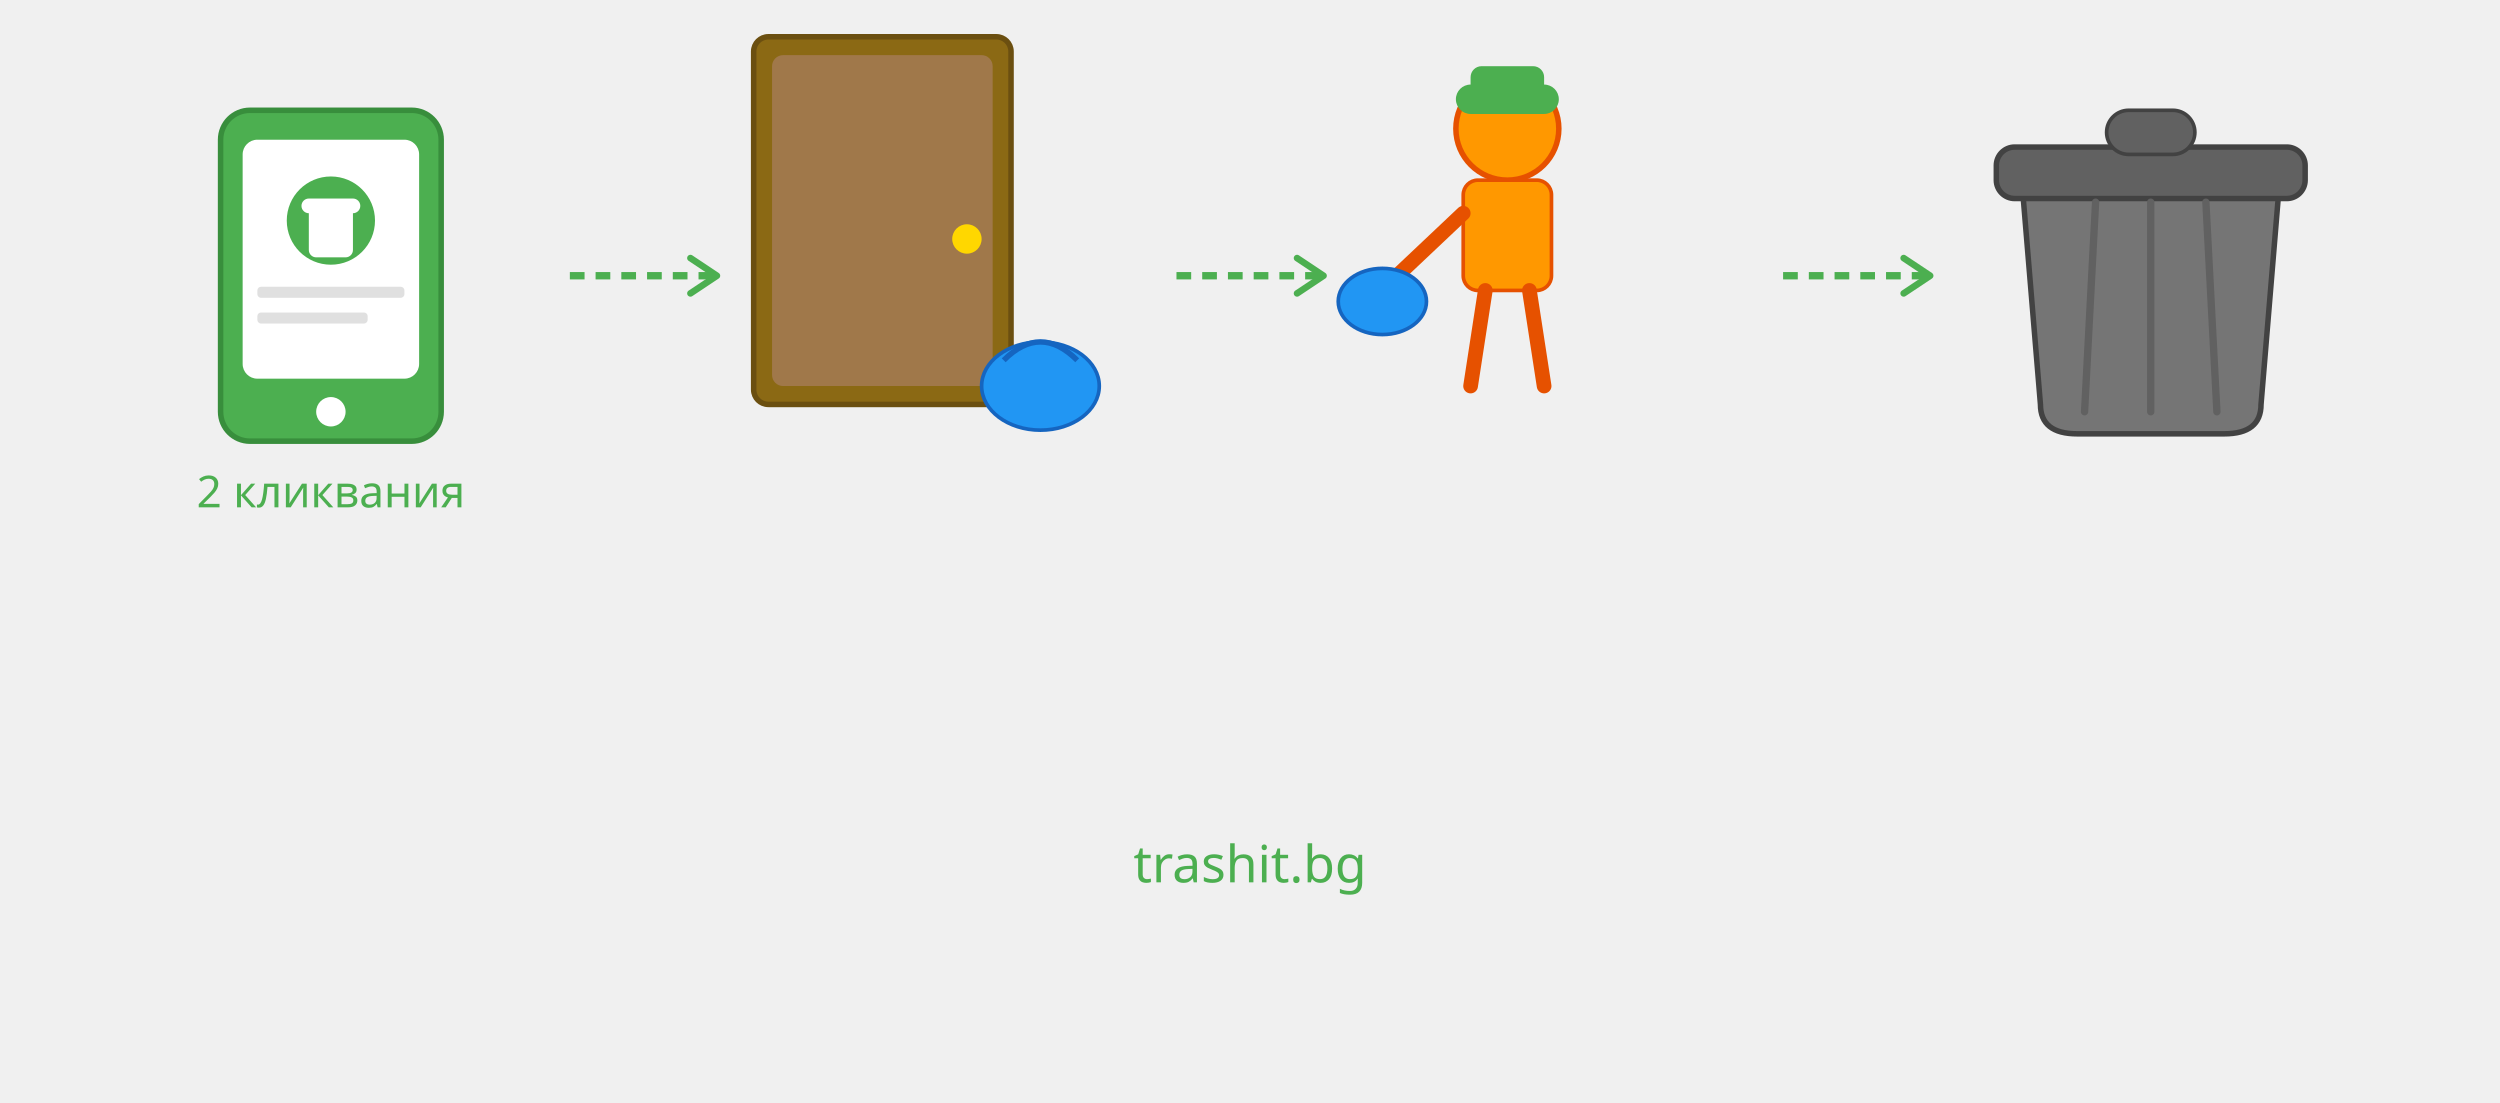
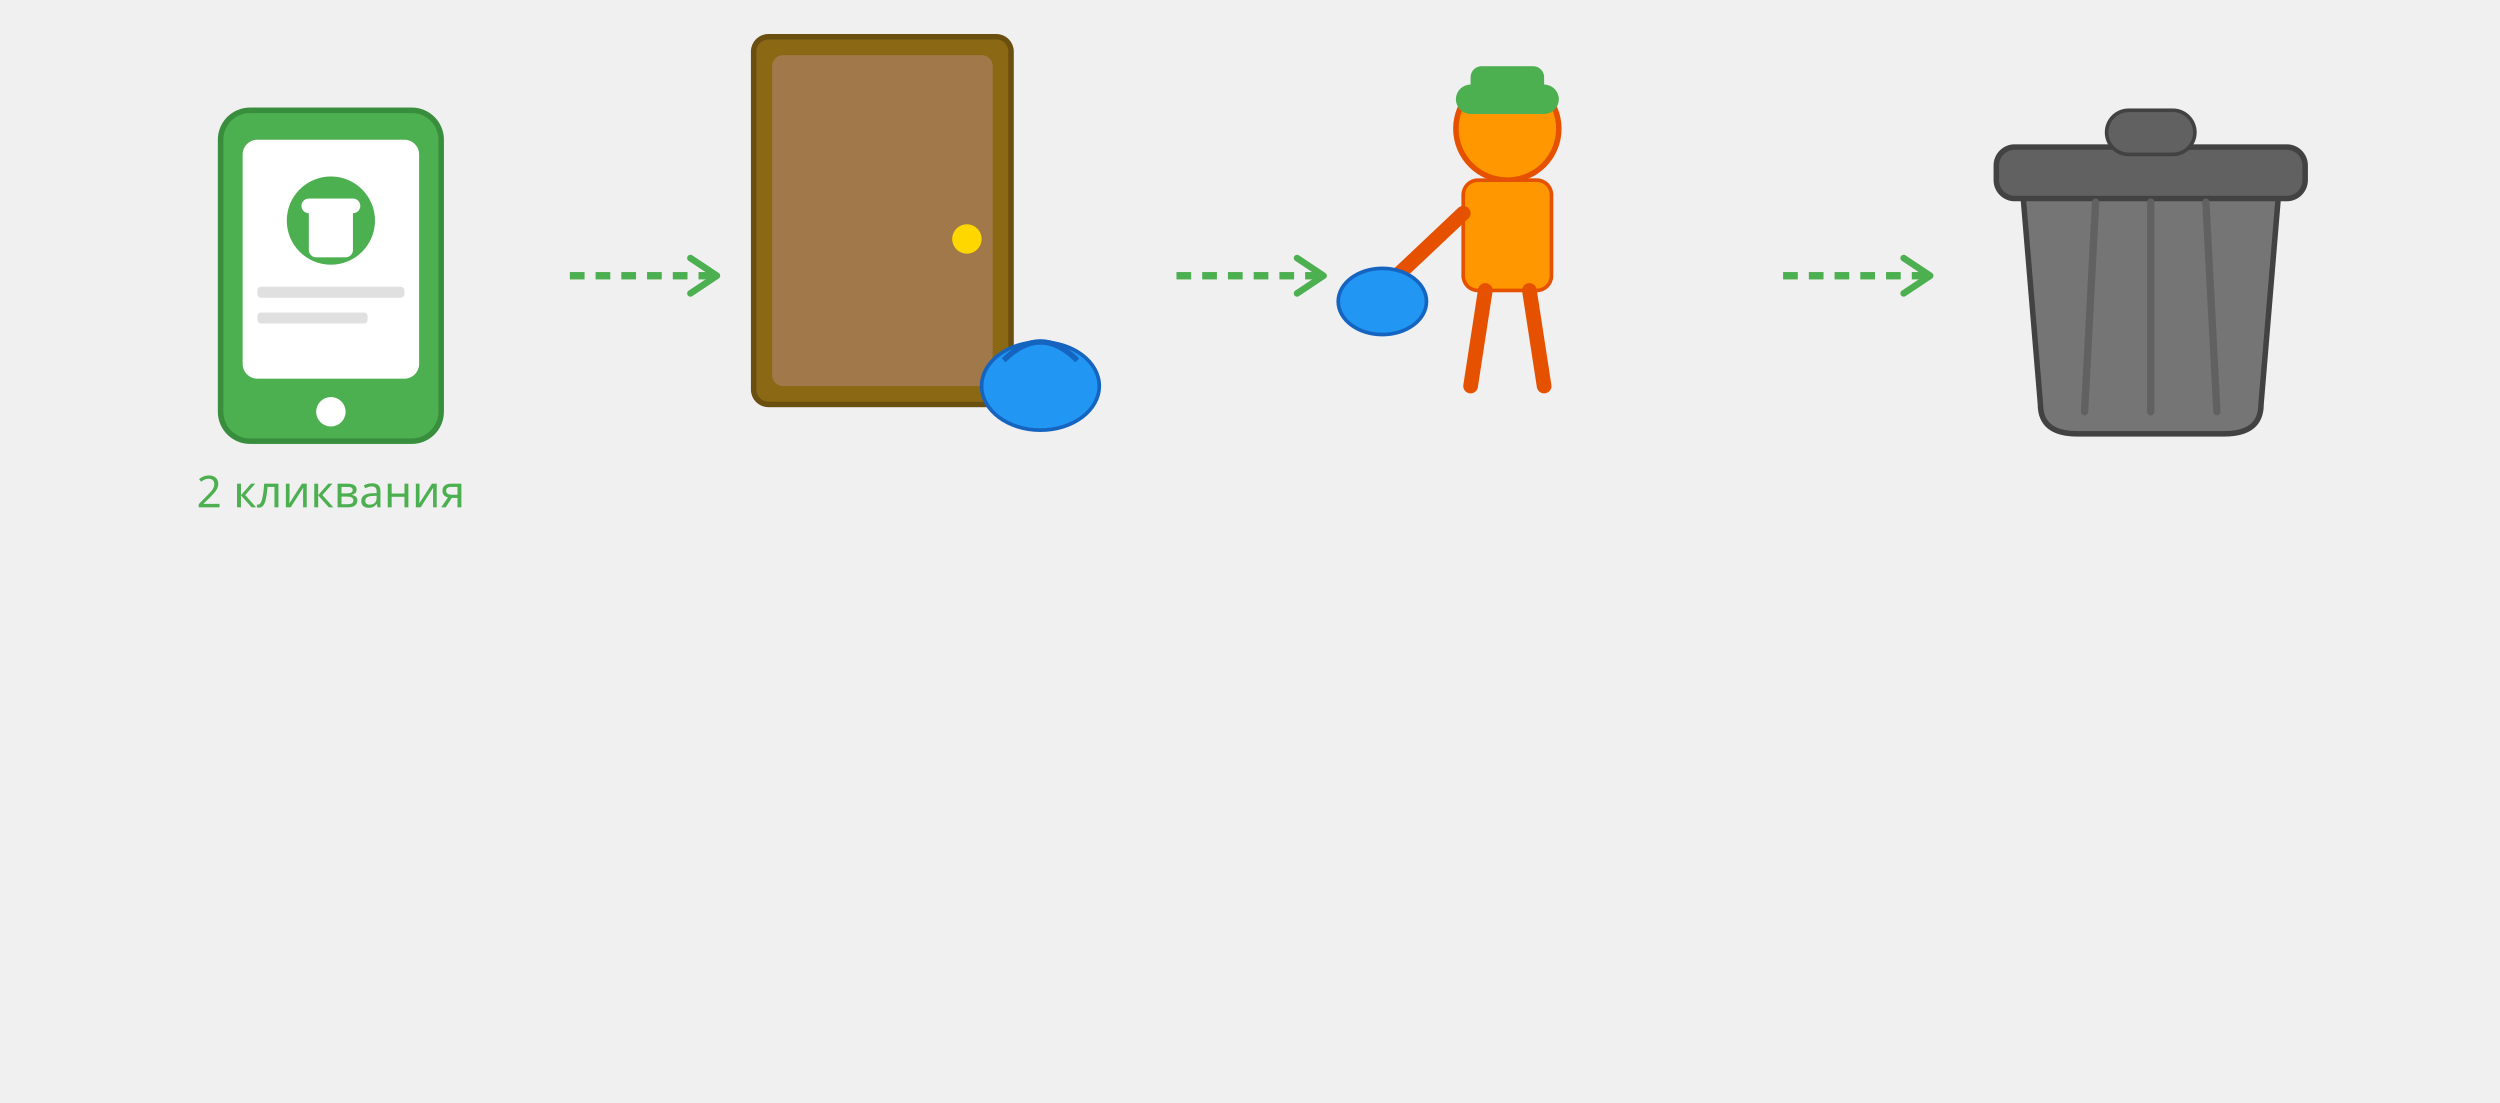
<svg xmlns="http://www.w3.org/2000/svg" width="680" height="300" viewBox="0 0 680 300">
  <defs>
    <marker id="arrow" viewBox="0 0 10 10" refX="8" refY="5" markerWidth="6" markerHeight="6" orient="auto-start-reverse">
      <path d="M2 1L8 5L2 9" fill="none" stroke="context-stroke" stroke-width="1.5" stroke-linecap="round" stroke-linejoin="round" />
    </marker>
  </defs>
  <g transform="translate(40, 30)">
    <rect x="20" y="0" width="60" height="90" rx="8" fill="#4CAF50" stroke="#388E3C" stroke-width="1.5" />
    <rect x="26" y="8" width="48" height="65" rx="4" fill="white" />
    <circle cx="50" cy="82" r="4" fill="white" />
    <circle cx="50" cy="30" r="12" fill="#4CAF50" />
    <rect x="44" y="26" width="12" height="14" rx="2" fill="white" />
    <rect x="42" y="24" width="16" height="4" rx="2" fill="white" />
    <rect x="30" y="48" width="40" height="3" rx="1" fill="#e0e0e0" />
    <rect x="30" y="55" width="30" height="3" rx="1" fill="#e0e0e0" />
    <text x="50" y="108" text-anchor="middle" font-size="12" fill="#4CAF50" font-family="sans-serif">2 кликвания</text>
  </g>
  <line x1="155" y1="75" x2="195" y2="75" stroke="#4CAF50" stroke-width="2" marker-end="url(#arrow)" stroke-dasharray="4,3" />
  <g transform="translate(195, 10)">
    <rect x="10" y="0" width="70" height="100" rx="4" fill="#8B6914" stroke="#6B4F10" stroke-width="1.5" />
    <rect x="15" y="5" width="60" height="90" rx="3" fill="#A0784A" />
    <circle cx="68" cy="55" r="4" fill="#FFD700" />
    <ellipse cx="88" cy="95" rx="16" ry="12" fill="#2196F3" stroke="#1565C0" stroke-width="1" />
    <path d="M78 88 Q88 78 98 88" fill="none" stroke="#1565C0" stroke-width="1.5" />
  </g>
  <line x1="320" y1="75" x2="360" y2="75" stroke="#4CAF50" stroke-width="2" marker-end="url(#arrow)" stroke-dasharray="4,3" />
  <g transform="translate(360, 10)">
    <circle cx="50" cy="25" r="14" fill="#FF9800" stroke="#E65100" stroke-width="1.5" />
    <rect x="36" y="13" width="28" height="8" rx="4" fill="#4CAF50" />
    <rect x="40" y="8" width="20" height="8" rx="3" fill="#4CAF50" />
    <rect x="38" y="39" width="24" height="30" rx="4" fill="#FF9800" stroke="#E65100" stroke-width="1" />
    <line x1="44" y1="69" x2="40" y2="95" stroke="#E65100" stroke-width="4" stroke-linecap="round" />
    <line x1="56" y1="69" x2="60" y2="95" stroke="#E65100" stroke-width="4" stroke-linecap="round" />
    <line x1="38" y1="48" x2="20" y2="65" stroke="#E65100" stroke-width="4" stroke-linecap="round" />
    <ellipse cx="16" cy="72" rx="12" ry="9" fill="#2196F3" stroke="#1565C0" stroke-width="1" />
  </g>
  <line x1="485" y1="75" x2="525" y2="75" stroke="#4CAF50" stroke-width="2" marker-end="url(#arrow)" stroke-dasharray="4,3" />
  <g transform="translate(525, 10)">
    <path d="M25 40 L30 100 Q30 108 40 108 L80 108 Q90 108 90 100 L95 40 Z" fill="#757575" stroke="#424242" stroke-width="1.5" />
    <rect x="18" y="30" width="84" height="14" rx="5" fill="#616161" stroke="#424242" stroke-width="1.5" />
    <rect x="48" y="20" width="24" height="12" rx="6" fill="#616161" stroke="#424242" stroke-width="1" />
    <line x1="45" y1="45" x2="42" y2="102" stroke="#616161" stroke-width="2" stroke-linecap="round" />
    <line x1="60" y1="45" x2="60" y2="102" stroke="#616161" stroke-width="2" stroke-linecap="round" />
    <line x1="75" y1="45" x2="78" y2="102" stroke="#616161" stroke-width="2" stroke-linecap="round" />
  </g>
-   <text x="340" y="240" text-anchor="middle" font-size="14" font-weight="500" fill="#4CAF50" font-family="sans-serif">trashit.bg</text>
</svg>
